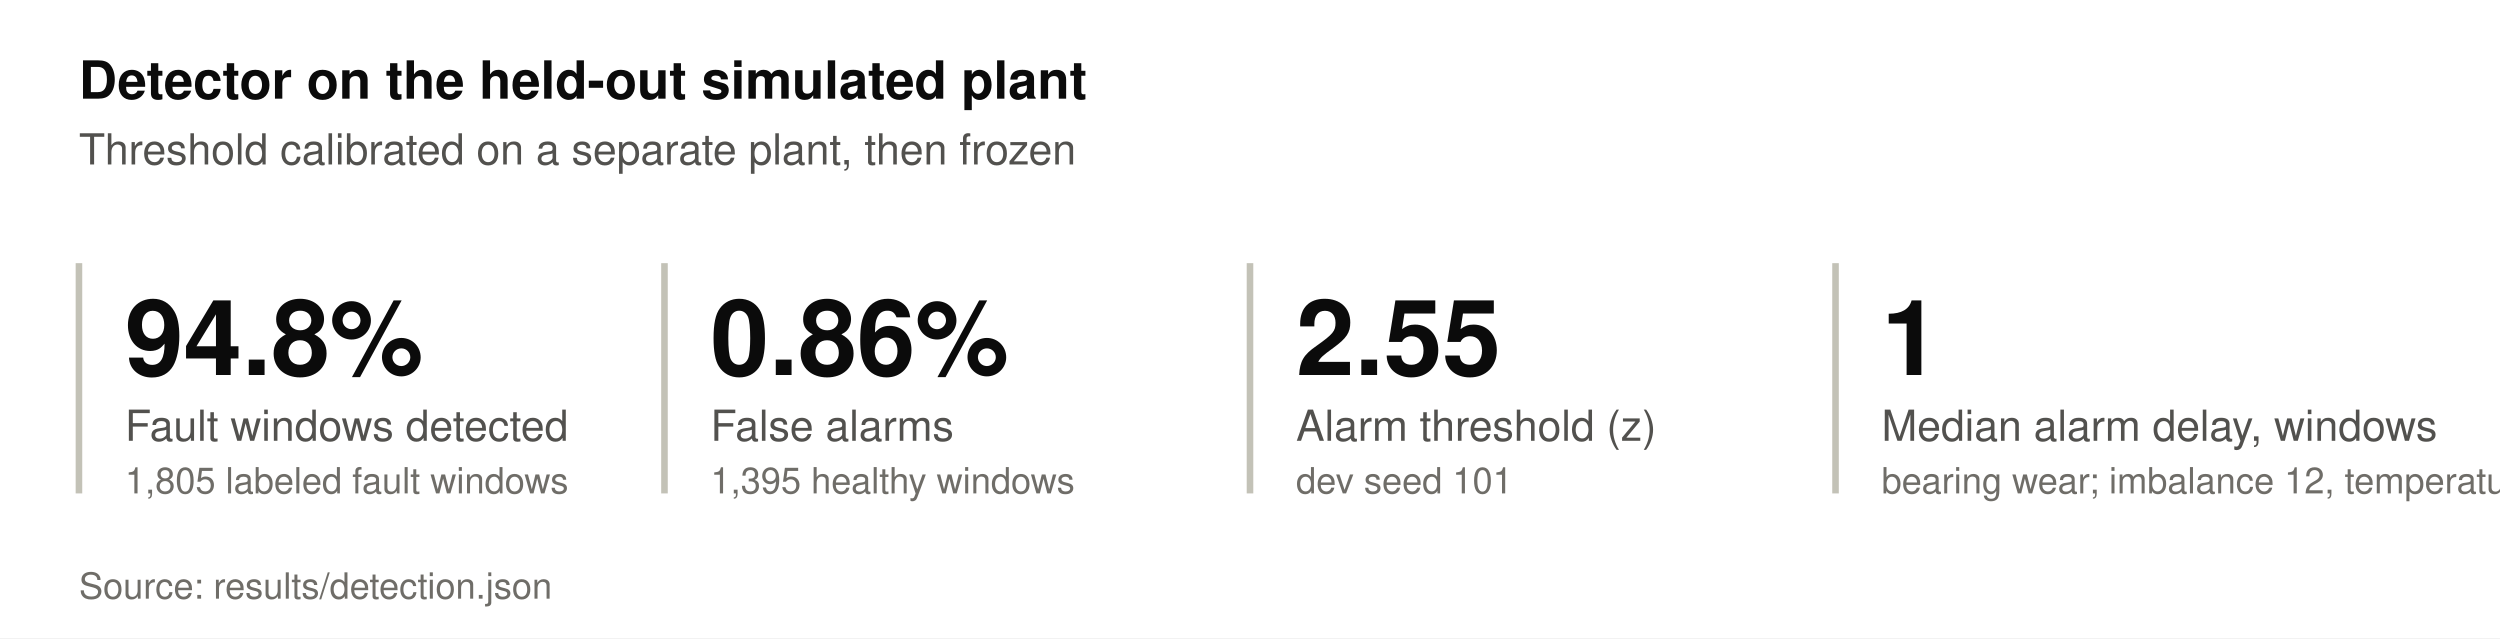
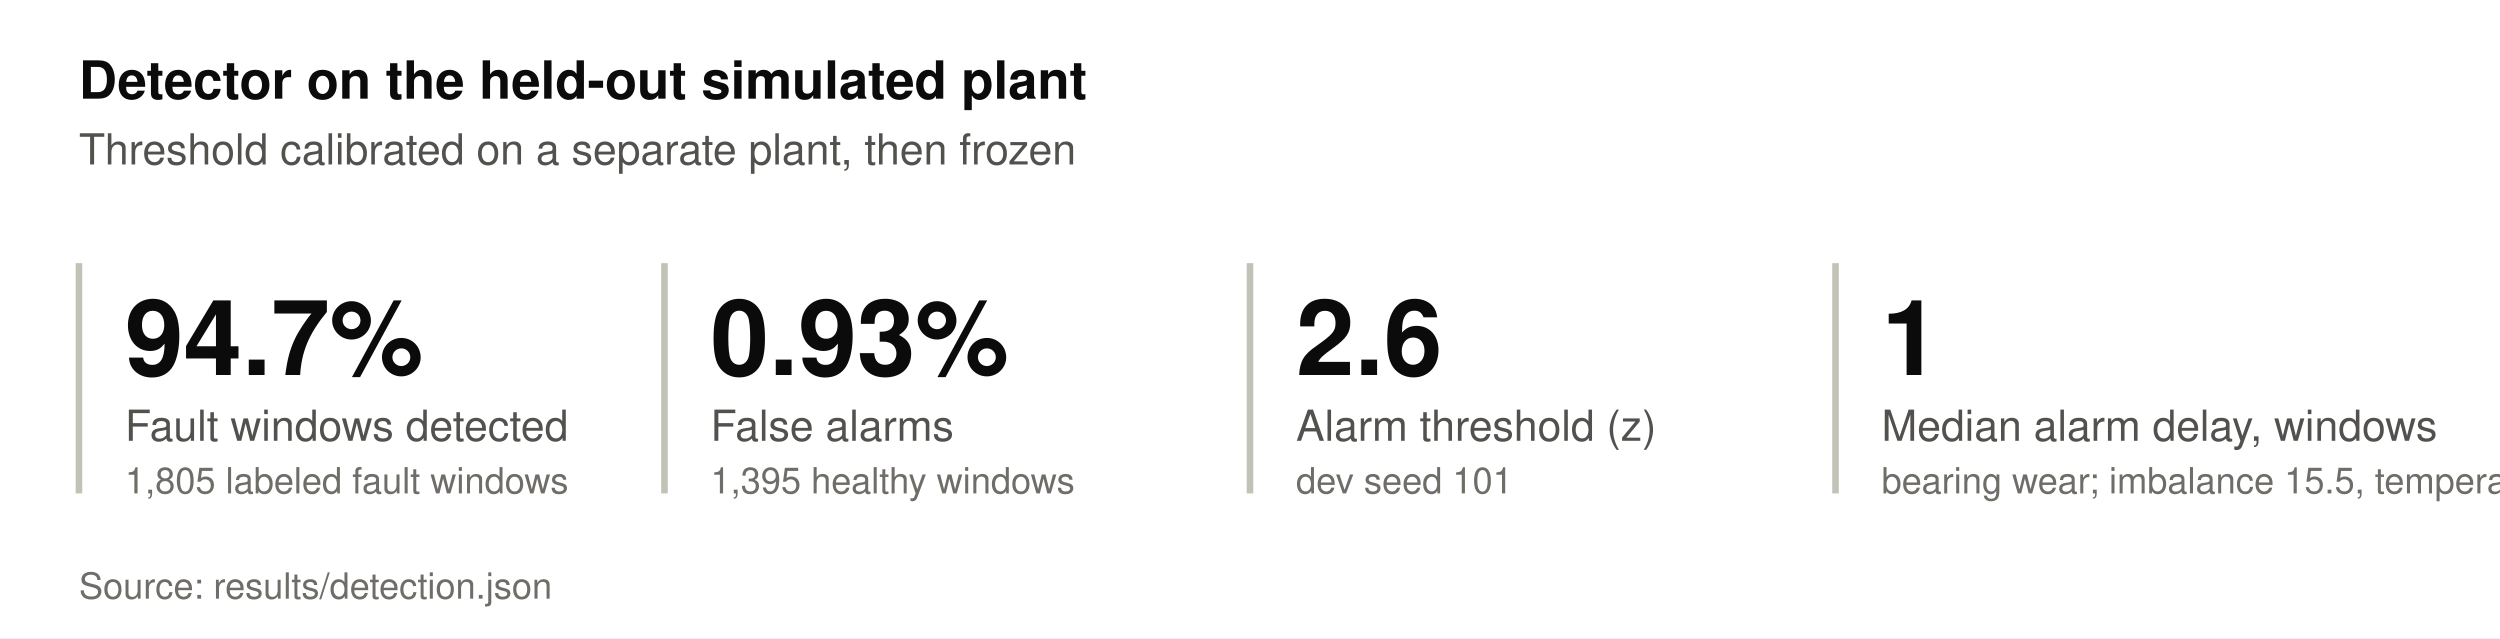
<svg xmlns="http://www.w3.org/2000/svg" viewBox="0 0 760 194" width="760" height="194" font-family="system-ui, -apple-system, 'Segoe UI', Helvetica, Arial, sans-serif" role="img">
  <rect width="100%" height="100%" fill="#ffffff" />
  <text x="24.0" y="30.0" font-size="16" font-weight="600" fill="#0b0b0b" text-anchor="start">Detector on the held-out simulated plant</text>
  <text x="24.0" y="50.0" font-size="13" font-weight="400" fill="#52514e" text-anchor="start">Threshold calibrated on a separate plant, then frozen</text>
  <line x1="24.0" y1="80.0" x2="24.0" y2="150.0" stroke="#c3c2b7" stroke-width="2" />
-   <text x="38.0" y="114.0" font-size="32" font-weight="600" fill="#0b0b0b" text-anchor="start">94.8%</text>
+   <text x="38.0" y="114.0" font-size="32" font-weight="600" fill="#0b0b0b" text-anchor="start">94.7%</text>
  <text x="38.0" y="134.0" font-size="13" font-weight="400" fill="#52514e" text-anchor="start">Fault windows detected</text>
  <text x="38.0" y="150.0" font-size="11" font-weight="400" fill="#6f6d68" text-anchor="start">1,805 labeled fault windows</text>
  <line x1="202.0" y1="80.0" x2="202.0" y2="150.0" stroke="#c3c2b7" stroke-width="2" />
-   <text x="216.0" y="114.0" font-size="32" font-weight="600" fill="#0b0b0b" text-anchor="start">0.86%</text>
+   <text x="216.0" y="114.0" font-size="32" font-weight="600" fill="#0b0b0b" text-anchor="start">0.93%</text>
  <text x="216.0" y="134.0" font-size="13" font-weight="400" fill="#52514e" text-anchor="start">False alarms</text>
  <text x="216.0" y="150.0" font-size="11" font-weight="400" fill="#6f6d68" text-anchor="start">1,395 healthy windows</text>
  <line x1="380.0" y1="80.0" x2="380.0" y2="150.0" stroke="#c3c2b7" stroke-width="2" />
-   <text x="394.0" y="114.0" font-size="32" font-weight="600" fill="#0b0b0b" text-anchor="start">2.55</text>
+   <text x="394.0" y="114.0" font-size="32" font-weight="600" fill="#0b0b0b" text-anchor="start">2.6</text>
  <text x="394.0" y="134.0" font-size="13" font-weight="400" fill="#52514e" text-anchor="start">Alarm threshold (z)</text>
  <text x="394.0" y="150.0" font-size="11" font-weight="400" fill="#6f6d68" text-anchor="start">dev seed 101</text>
  <line x1="558.0" y1="80.0" x2="558.0" y2="150.0" stroke="#c3c2b7" stroke-width="2" />
  <text x="572.0" y="114.0" font-size="32" font-weight="600" fill="#0b0b0b" text-anchor="start">1</text>
  <text x="572.0" y="134.0" font-size="13" font-weight="400" fill="#52514e" text-anchor="start">Median alarm delay, windows</text>
-   <text x="572.0" y="150.0" font-size="11" font-weight="400" fill="#6f6d68" text-anchor="start">bearing wear; imbalance 12, temperature 2</text>
+   <text x="572.0" y="150.0" font-size="11" font-weight="400" fill="#6f6d68" text-anchor="start">bearing wear; imbalance 15.5, temperature 2</text>
  <text x="24.0" y="182.0" font-size="11" font-weight="400" fill="#6f6d68" text-anchor="start">Source: results/detection.json</text>
</svg>
